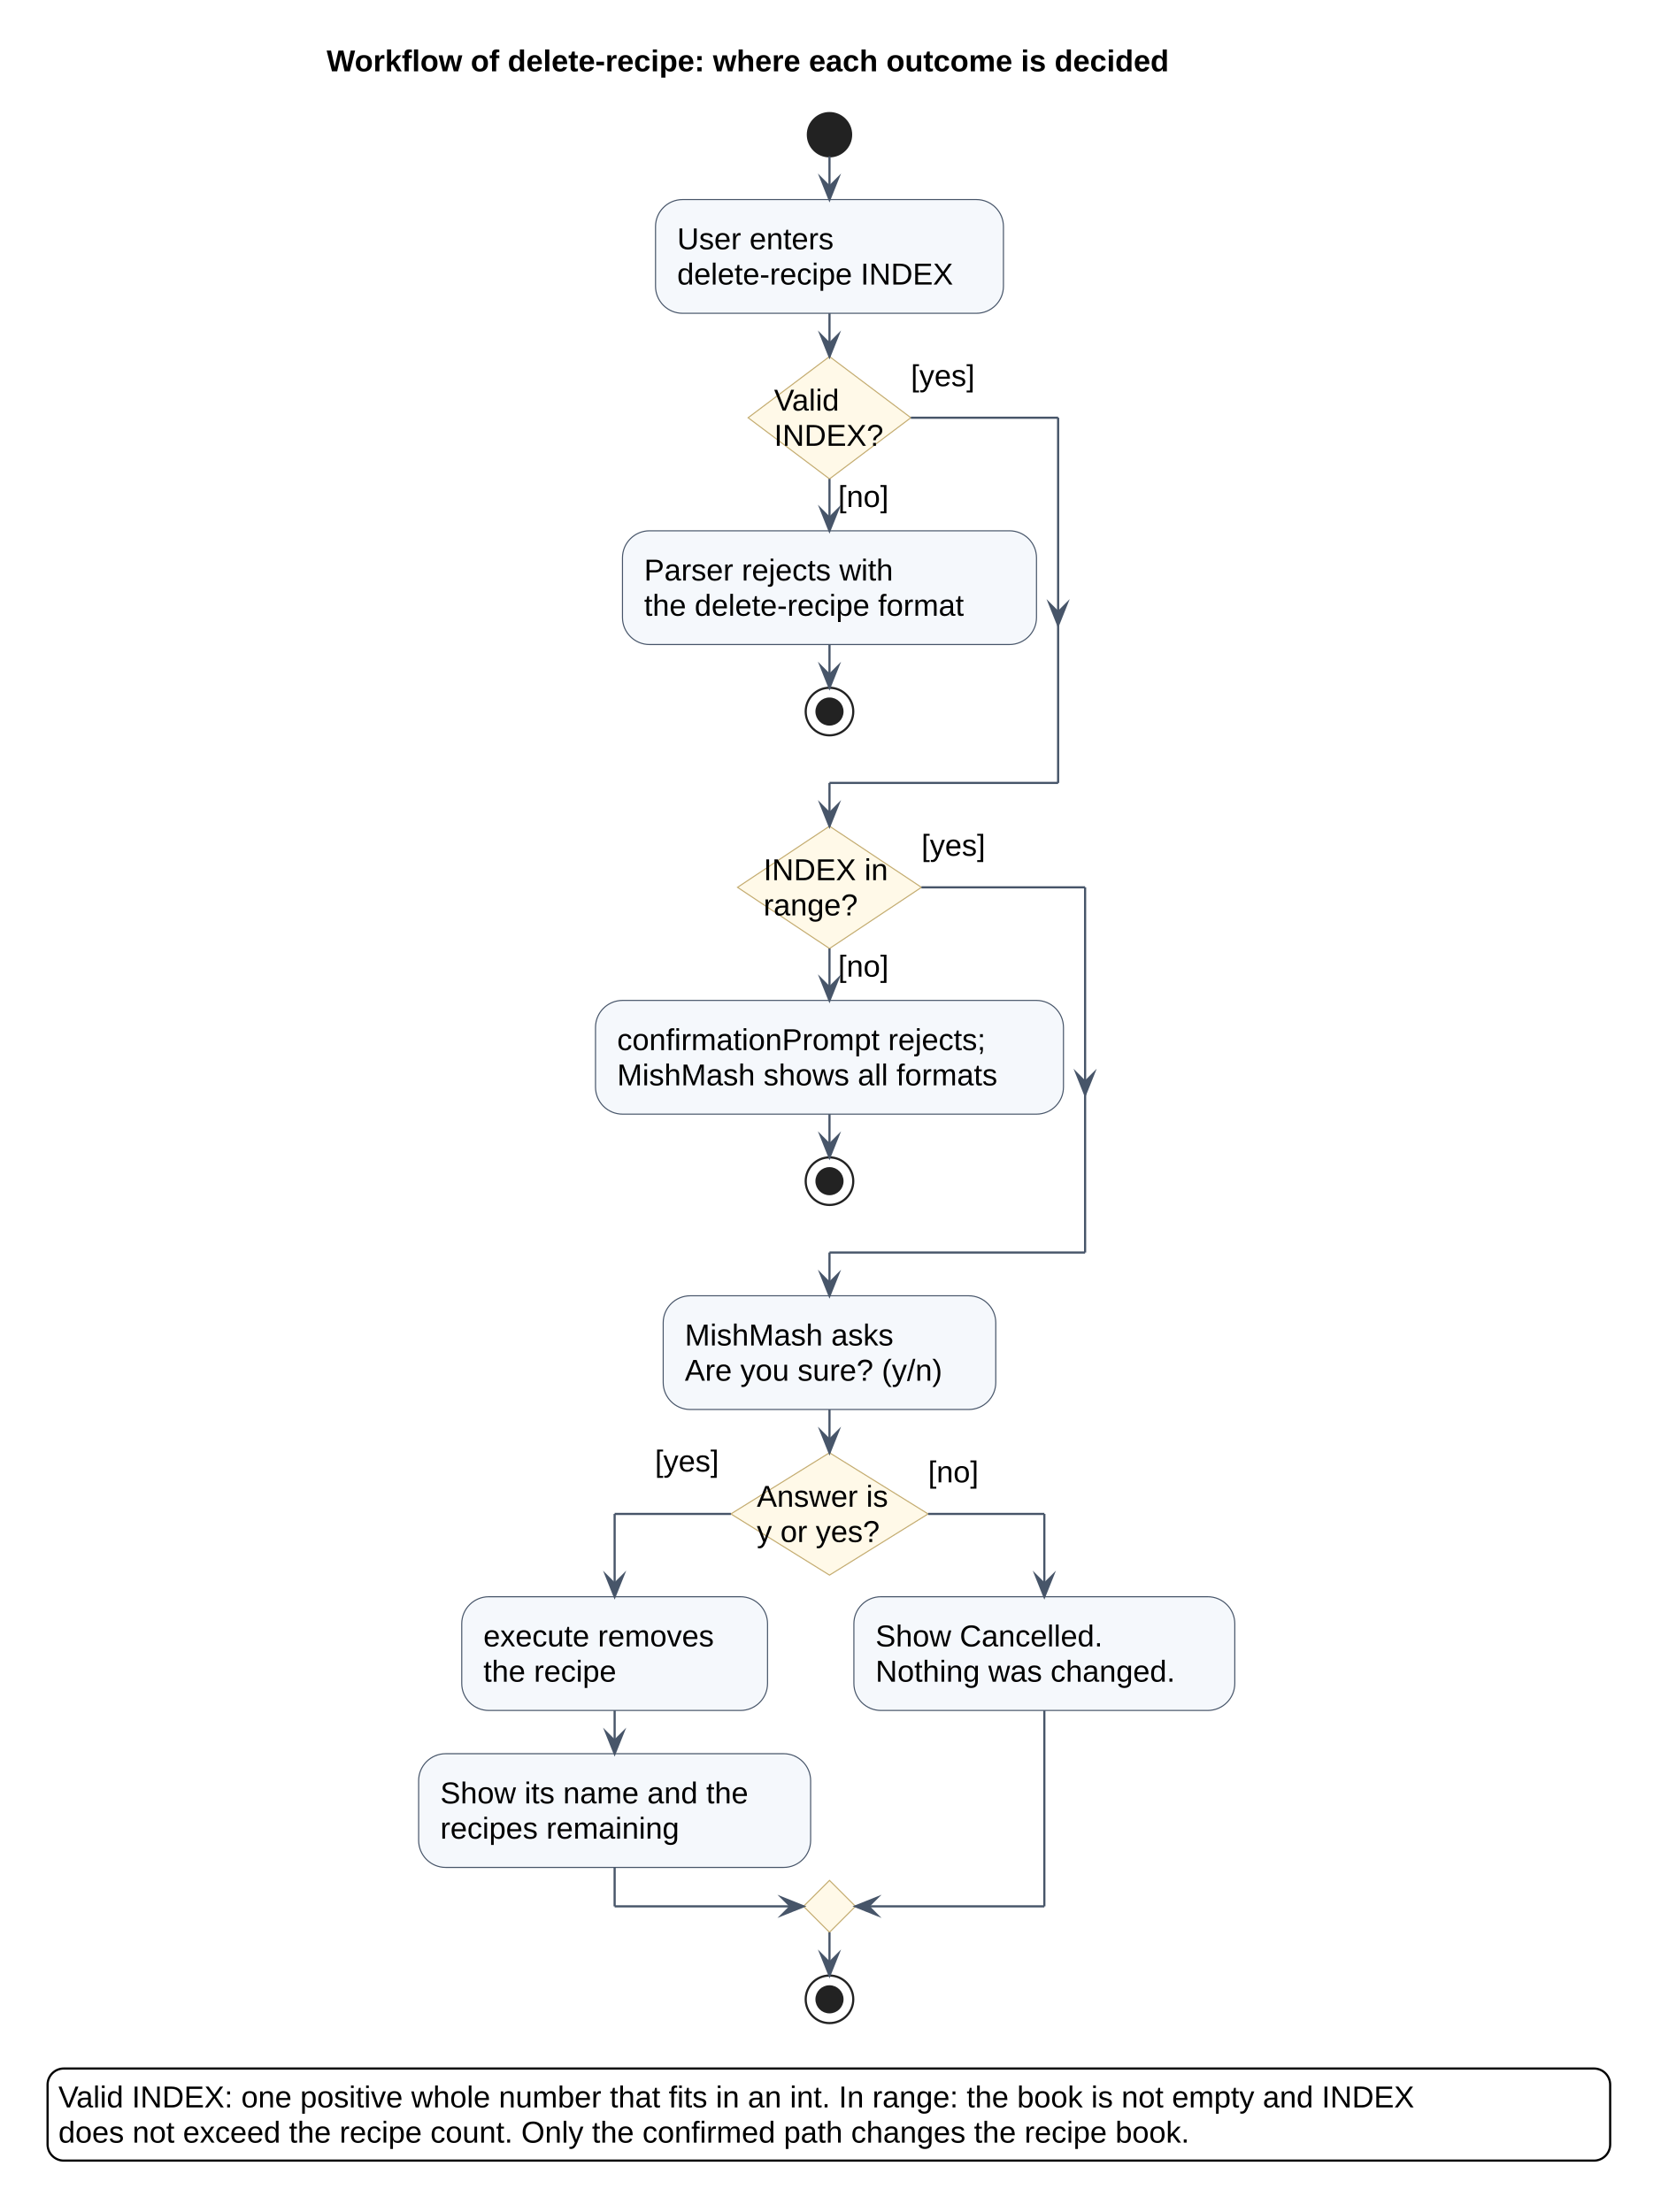
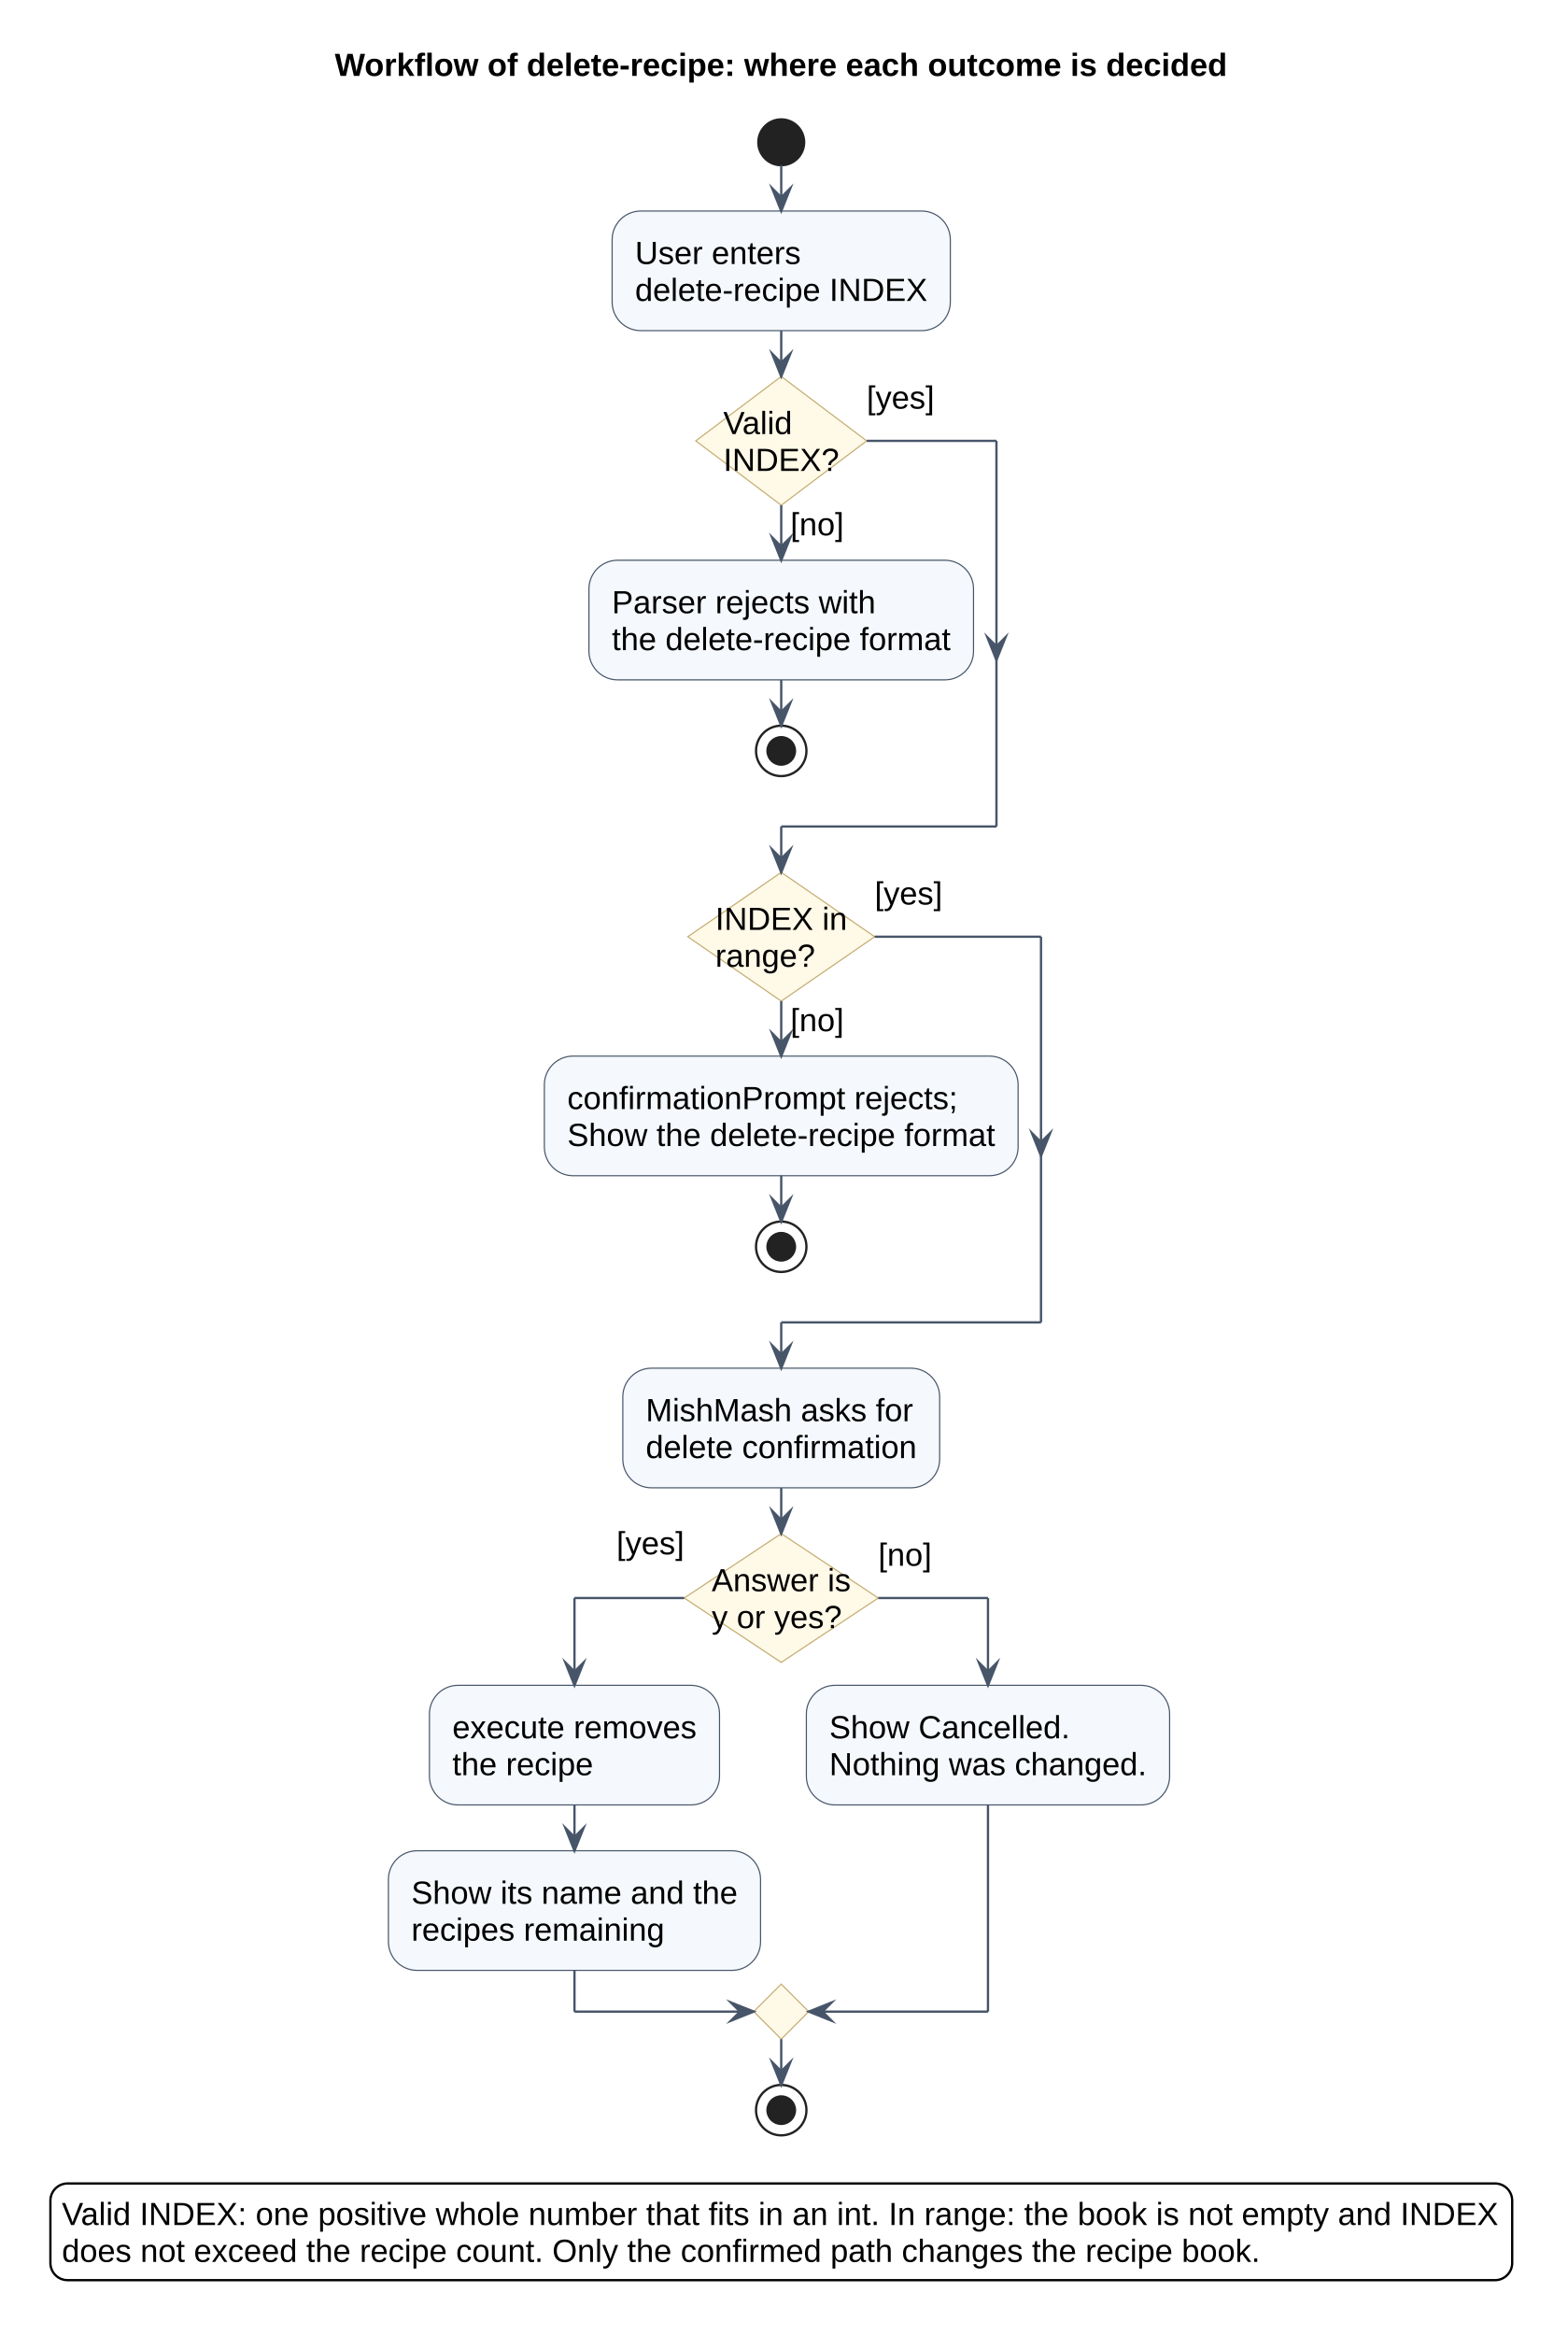
- <svg xmlns="http://www.w3.org/2000/svg" version="1.1" data-diagram-type="ACTIVITY" style="width:768px;height:1023px;background:#FFFFFF;" width="768px" height="1023px" viewBox="0 0 768 1023" zoomAndPan="magnify" preserveAspectRatio="none" contentStyleType="text/css">
+ <svg xmlns="http://www.w3.org/2000/svg" version="1.1" data-diagram-type="ACTIVITY" style="width:684px;height:1019px;background:#FFFFFF;" width="684px" height="1019px" viewBox="0 0 684 1019" zoomAndPan="magnify" preserveAspectRatio="none" contentStyleType="text/css">
  <defs />
  <g font-family="sans-serif" lengthAdjust="spacing">
    <g class="title" data-source-line="8">
-       <text x="151.018" y="32.995" fill="#000" font-size="14" textLength="464.529" font-weight="700" font-family="Arial">Workflow of delete-recipe: where each outcome is decided</text>
+       <text x="146.123" y="33.132" fill="#000" font-size="14" textLength="389.758" font-weight="700" font-family="Arial">Workflow of delete-recipe: where each outcome is decided</text>
    </g>
-     <ellipse cx="383.566" cy="62.297" rx="10" ry="10" fill="#222" style="stroke:#222;stroke-width:1;" />
-     <rect x="303.125" y="92.297" width="160.882" height="52.594" fill="#F5F8FC" style="stroke:#475569;stroke-width:0.5;" rx="12.5" ry="12.5" />
-     <text x="313.125" y="115.292" fill="#000" font-size="14" textLength="80.999" font-family="Arial">User enters</text>
-     <text x="313.125" y="131.589" fill="#000" font-size="14" textLength="140.882" font-family="Arial">delete-recipe INDEX</text>
-     <rect x="287.843" y="245.484" width="191.445" height="52.594" fill="#F5F8FC" style="stroke:#475569;stroke-width:0.5;" rx="12.5" ry="12.5" />
-     <text x="297.843" y="268.479" fill="#000" font-size="14" textLength="130.396" font-family="Arial">Parser rejects with</text>
-     <text x="297.843" y="284.776" fill="#000" font-size="14" textLength="171.445" font-family="Arial">the delete-recipe format</text>
-     <ellipse cx="383.566" cy="329.078" rx="11" ry="11" fill="none" style="stroke:#222;stroke-width:1;" />
-     <ellipse cx="383.566" cy="329.078" rx="6" ry="6" fill="#222" style="stroke:#222;stroke-width:1;" />
-     <polygon points="383.566,164.891,421.19,193.188,383.566,221.484,345.941,193.188" fill="#FFF9E8" style="stroke:#C4AC70;stroke-width:0.5;stroke-linejoin:miter;stroke-miterlimit:10;" />
-     <text x="387.566" y="234.479" fill="#000" font-size="14" textLength="28.362" font-family="Arial">[no]</text>
-     <text x="357.941" y="189.886" fill="#000" font-size="14" textLength="34.822" font-family="Arial">Valid</text>
-     <text x="357.941" y="206.183" fill="#000" font-size="14" textLength="51.249" font-family="Arial">INDEX?</text>
-     <text x="421.19" y="178.589" fill="#000" font-size="14" textLength="35.116" font-family="Arial">[yes]</text>
-     <rect x="275.367" y="462.672" width="216.396" height="52.594" fill="#F5F8FC" style="stroke:#475569;stroke-width:0.5;" rx="12.5" ry="12.5" />
-     <text x="285.367" y="485.667" fill="#000" font-size="14" textLength="196.041" font-family="Arial">confirmationPrompt rejects;</text>
-     <text x="285.367" y="501.964" fill="#000" font-size="14" textLength="196.396" font-family="Arial">MishMash shows all formats</text>
-     <ellipse cx="383.566" cy="546.266" rx="11" ry="11" fill="none" style="stroke:#222;stroke-width:1;" />
-     <ellipse cx="383.566" cy="546.266" rx="6" ry="6" fill="#222" style="stroke:#222;stroke-width:1;" />
-     <polygon points="383.566,382.078,426.081,410.375,383.566,438.672,341.05,410.375" fill="#FFF9E8" style="stroke:#C4AC70;stroke-width:0.5;stroke-linejoin:miter;stroke-miterlimit:10;" />
-     <text x="387.566" y="451.667" fill="#000" font-size="14" textLength="28.362" font-family="Arial">[no]</text>
-     <text x="353.05" y="407.073" fill="#000" font-size="14" textLength="61.031" font-family="Arial">INDEX in</text>
-     <text x="353.05" y="423.37" fill="#000" font-size="14" textLength="48.139" font-family="Arial">range?</text>
-     <text x="426.081" y="395.776" fill="#000" font-size="14" textLength="35.116" font-family="Arial">[yes]</text>
-     <rect x="306.673" y="599.266" width="153.786" height="52.594" fill="#F5F8FC" style="stroke:#475569;stroke-width:0.5;" rx="12.5" ry="12.5" />
-     <text x="316.673" y="622.261" fill="#000" font-size="14" textLength="104.686" font-family="Arial">MishMash asks</text>
-     <text x="316.673" y="638.558" fill="#000" font-size="14" textLength="133.786" font-family="Arial">Are you sure? (y/n)</text>
-     <polygon points="383.566,671.859,429.164,700.156,383.566,728.453,337.967,700.156" fill="#FFF9E8" style="stroke:#C4AC70;stroke-width:0.5;stroke-linejoin:miter;stroke-miterlimit:10;" />
-     <text x="349.967" y="696.854" fill="#000" font-size="14" textLength="67.197" font-family="Arial">Answer is</text>
-     <text x="349.967" y="713.151" fill="#000" font-size="14" textLength="63.13" font-family="Arial">y or yes?</text>
-     <text x="302.851" y="680.558" fill="#000" font-size="14" textLength="35.116" font-family="Arial">[yes]</text>
-     <text x="429.164" y="685.558" fill="#000" font-size="14" textLength="28.362" font-family="Arial">[no]</text>
-     <rect x="213.516" y="738.453" width="141.399" height="52.594" fill="#F5F8FC" style="stroke:#475569;stroke-width:0.5;" rx="12.5" ry="12.5" />
-     <text x="223.516" y="761.448" fill="#000" font-size="14" textLength="121.399" font-family="Arial">execute removes</text>
-     <text x="223.516" y="777.745" fill="#000" font-size="14" textLength="70.882" font-family="Arial">the recipe</text>
-     <rect x="193.583" y="811.047" width="181.267" height="52.594" fill="#F5F8FC" style="stroke:#475569;stroke-width:0.5;" rx="12.5" ry="12.5" />
-     <text x="203.583" y="834.042" fill="#000" font-size="14" textLength="161.267" font-family="Arial">Show its name and the</text>
-     <text x="203.583" y="850.339" fill="#000" font-size="14" textLength="126.198" font-family="Arial">recipes remaining</text>
-     <rect x="394.849" y="738.453" width="176.133" height="52.594" fill="#F5F8FC" style="stroke:#475569;stroke-width:0.5;" rx="12.5" ry="12.5" />
-     <text x="404.849" y="761.448" fill="#000" font-size="14" textLength="115.493" font-family="Arial">Show Cancelled.</text>
-     <text x="404.849" y="777.745" fill="#000" font-size="14" textLength="156.133" font-family="Arial">Nothing was changed.</text>
-     <polygon points="383.566,869.641,395.566,881.641,383.566,893.641,371.566,881.641,383.566,869.641" fill="#FFF9E8" style="stroke:#C4AC70;stroke-width:0.5;stroke-linejoin:miter;stroke-miterlimit:10;" />
-     <ellipse cx="383.566" cy="924.641" rx="11" ry="11" fill="none" style="stroke:#222;stroke-width:1;" />
-     <ellipse cx="383.566" cy="924.641" rx="6" ry="6" fill="#222" style="stroke:#222;stroke-width:1;" />
-     <line x1="383.566" y1="72.297" x2="383.566" y2="92.297" style="stroke:#475569;stroke-width:1;" />
-     <polygon points="379.566,82.297,383.566,92.297,387.566,82.297,383.566,86.297" fill="#475569" style="stroke:#475569;stroke-width:1;stroke-linejoin:miter;stroke-miterlimit:10;" />
-     <line x1="383.566" y1="298.078" x2="383.566" y2="318.078" style="stroke:#475569;stroke-width:1;" />
-     <polygon points="379.566,308.078,383.566,318.078,387.566,308.078,383.566,312.078" fill="#475569" style="stroke:#475569;stroke-width:1;stroke-linejoin:miter;stroke-miterlimit:10;" />
-     <line x1="383.566" y1="221.484" x2="383.566" y2="245.484" style="stroke:#475569;stroke-width:1;" />
-     <polygon points="379.566,235.484,383.566,245.484,387.566,235.484,383.566,239.484" fill="#475569" style="stroke:#475569;stroke-width:1;stroke-linejoin:miter;stroke-miterlimit:10;" />
-     <line x1="421.19" y1="193.188" x2="489.288" y2="193.188" style="stroke:#475569;stroke-width:1;" />
-     <polygon points="485.288,279.133,489.288,289.133,493.288,279.133,489.288,283.133" fill="#475569" style="stroke:#475569;stroke-width:1;stroke-linejoin:miter;stroke-miterlimit:10;" />
-     <line x1="489.288" y1="193.188" x2="489.288" y2="362.078" style="stroke:#475569;stroke-width:1;" />
-     <line x1="489.288" y1="362.078" x2="383.566" y2="362.078" style="stroke:#475569;stroke-width:1;" />
-     <line x1="383.566" y1="362.078" x2="383.566" y2="382.078" style="stroke:#475569;stroke-width:1;" />
-     <polygon points="379.566,372.078,383.566,382.078,387.566,372.078,383.566,376.078" fill="#475569" style="stroke:#475569;stroke-width:1;stroke-linejoin:miter;stroke-miterlimit:10;" />
-     <line x1="383.566" y1="144.891" x2="383.566" y2="164.891" style="stroke:#475569;stroke-width:1;" />
-     <polygon points="379.566,154.891,383.566,164.891,387.566,154.891,383.566,158.891" fill="#475569" style="stroke:#475569;stroke-width:1;stroke-linejoin:miter;stroke-miterlimit:10;" />
-     <line x1="383.566" y1="515.266" x2="383.566" y2="535.266" style="stroke:#475569;stroke-width:1;" />
-     <polygon points="379.566,525.266,383.566,535.266,387.566,525.266,383.566,529.266" fill="#475569" style="stroke:#475569;stroke-width:1;stroke-linejoin:miter;stroke-miterlimit:10;" />
-     <line x1="383.566" y1="438.672" x2="383.566" y2="462.672" style="stroke:#475569;stroke-width:1;" />
-     <polygon points="379.566,452.672,383.566,462.672,387.566,452.672,383.566,456.672" fill="#475569" style="stroke:#475569;stroke-width:1;stroke-linejoin:miter;stroke-miterlimit:10;" />
-     <line x1="426.081" y1="410.375" x2="501.764" y2="410.375" style="stroke:#475569;stroke-width:1;" />
-     <polygon points="497.764,496.32,501.764,506.32,505.764,496.32,501.764,500.32" fill="#475569" style="stroke:#475569;stroke-width:1;stroke-linejoin:miter;stroke-miterlimit:10;" />
-     <line x1="501.764" y1="410.375" x2="501.764" y2="579.266" style="stroke:#475569;stroke-width:1;" />
-     <line x1="501.764" y1="579.266" x2="383.566" y2="579.266" style="stroke:#475569;stroke-width:1;" />
-     <line x1="383.566" y1="579.266" x2="383.566" y2="599.266" style="stroke:#475569;stroke-width:1;" />
-     <polygon points="379.566,589.266,383.566,599.266,387.566,589.266,383.566,593.266" fill="#475569" style="stroke:#475569;stroke-width:1;stroke-linejoin:miter;stroke-miterlimit:10;" />
-     <line x1="284.216" y1="791.047" x2="284.216" y2="811.047" style="stroke:#475569;stroke-width:1;" />
-     <polygon points="280.216,801.047,284.216,811.047,288.216,801.047,284.216,805.047" fill="#475569" style="stroke:#475569;stroke-width:1;stroke-linejoin:miter;stroke-miterlimit:10;" />
-     <line x1="337.967" y1="700.156" x2="284.216" y2="700.156" style="stroke:#475569;stroke-width:1;" />
-     <line x1="284.216" y1="700.156" x2="284.216" y2="738.453" style="stroke:#475569;stroke-width:1;" />
-     <polygon points="280.216,728.453,284.216,738.453,288.216,728.453,284.216,732.453" fill="#475569" style="stroke:#475569;stroke-width:1;stroke-linejoin:miter;stroke-miterlimit:10;" />
-     <line x1="429.164" y1="700.156" x2="482.916" y2="700.156" style="stroke:#475569;stroke-width:1;" />
-     <line x1="482.916" y1="700.156" x2="482.916" y2="738.453" style="stroke:#475569;stroke-width:1;" />
-     <polygon points="478.916,728.453,482.916,738.453,486.916,728.453,482.916,732.453" fill="#475569" style="stroke:#475569;stroke-width:1;stroke-linejoin:miter;stroke-miterlimit:10;" />
-     <line x1="284.216" y1="863.641" x2="284.216" y2="881.641" style="stroke:#475569;stroke-width:1;" />
-     <line x1="284.216" y1="881.641" x2="371.566" y2="881.641" style="stroke:#475569;stroke-width:1;" />
-     <polygon points="361.566,877.641,371.566,881.641,361.566,885.641,365.566,881.641" fill="#475569" style="stroke:#475569;stroke-width:1;stroke-linejoin:miter;stroke-miterlimit:10;" />
-     <line x1="482.916" y1="791.047" x2="482.916" y2="881.641" style="stroke:#475569;stroke-width:1;" />
-     <line x1="482.916" y1="881.641" x2="395.566" y2="881.641" style="stroke:#475569;stroke-width:1;" />
-     <polygon points="405.566,877.641,395.566,881.641,405.566,885.641,401.566,881.641" fill="#475569" style="stroke:#475569;stroke-width:1;stroke-linejoin:miter;stroke-miterlimit:10;" />
-     <line x1="383.566" y1="651.859" x2="383.566" y2="671.859" style="stroke:#475569;stroke-width:1;" />
-     <polygon points="379.566,661.859,383.566,671.859,387.566,661.859,383.566,665.859" fill="#475569" style="stroke:#475569;stroke-width:1;stroke-linejoin:miter;stroke-miterlimit:10;" />
-     <line x1="383.566" y1="893.641" x2="383.566" y2="913.641" style="stroke:#475569;stroke-width:1;" />
-     <polygon points="379.566,903.641,383.566,913.641,387.566,903.641,383.566,907.641" fill="#475569" style="stroke:#475569;stroke-width:1;stroke-linejoin:miter;stroke-miterlimit:10;" />
+     <ellipse cx="340.973" cy="62.099" rx="10" ry="10" fill="#222" style="stroke:#222;stroke-width:1;" />
+     <rect x="267.166" y="92.099" width="147.613" height="52.197" fill="#F5F8FC" style="stroke:#475569;stroke-width:0.5;" rx="12.5" ry="12.5" />
+     <text x="277.166" y="115.23" fill="#000" font-size="14" textLength="72.358" font-family="Arial">User enters</text>
+     <text x="277.166" y="131.329" fill="#000" font-size="14" textLength="127.613" font-family="Arial">delete-recipe INDEX</text>
+     <rect x="257.045" y="244.493" width="167.854" height="52.197" fill="#F5F8FC" style="stroke:#475569;stroke-width:0.5;" rx="12.5" ry="12.5" />
+     <text x="267.045" y="267.625" fill="#000" font-size="14" textLength="115.145" font-family="Arial">Parser rejects with</text>
+     <text x="267.045" y="283.724" fill="#000" font-size="14" textLength="147.854" font-family="Arial">the delete-recipe format</text>
+     <ellipse cx="340.973" cy="327.69" rx="11" ry="11" fill="none" style="stroke:#222;stroke-width:1;" />
+     <ellipse cx="340.973" cy="327.69" rx="6" ry="6" fill="#222" style="stroke:#222;stroke-width:1;" />
+     <polygon points="340.973,164.296,378.259,192.395,340.973,220.493,303.687,192.395" fill="#FFF9E8" style="stroke:#C4AC70;stroke-width:0.5;stroke-linejoin:miter;stroke-miterlimit:10;" />
+     <text x="344.973" y="233.625" fill="#000" font-size="14" textLength="23.352" font-family="Arial">[no]</text>
+     <text x="315.687" y="189.428" fill="#000" font-size="14" textLength="31.131" font-family="Arial">Valid</text>
+     <text x="315.687" y="205.526" fill="#000" font-size="14" textLength="50.572" font-family="Arial">INDEX?</text>
+     <text x="378.259" y="178.329" fill="#000" font-size="14" textLength="29.565" font-family="Arial">[yes]</text>
+     <rect x="237.59" y="460.888" width="206.765" height="52.197" fill="#F5F8FC" style="stroke:#475569;stroke-width:0.5;" rx="12.5" ry="12.5" />
+     <text x="247.59" y="484.02" fill="#000" font-size="14" textLength="170.393" font-family="Arial">confirmationPrompt rejects;</text>
+     <text x="247.59" y="500.118" fill="#000" font-size="14" textLength="186.765" font-family="Arial">Show the delete-recipe format</text>
+     <ellipse cx="340.973" cy="544.085" rx="11" ry="11" fill="none" style="stroke:#222;stroke-width:1;" />
+     <ellipse cx="340.973" cy="544.085" rx="6" ry="6" fill="#222" style="stroke:#222;stroke-width:1;" />
+     <polygon points="340.973,380.69,381.759,408.789,340.973,436.888,300.187,408.789" fill="#FFF9E8" style="stroke:#C4AC70;stroke-width:0.5;stroke-linejoin:miter;stroke-miterlimit:10;" />
+     <text x="344.973" y="450.02" fill="#000" font-size="14" textLength="23.352" font-family="Arial">[no]</text>
+     <text x="312.187" y="405.822" fill="#000" font-size="14" textLength="57.572" font-family="Arial">INDEX in</text>
+     <text x="312.187" y="421.921" fill="#000" font-size="14" textLength="43.593" font-family="Arial">range?</text>
+     <text x="381.759" y="394.724" fill="#000" font-size="14" textLength="29.565" font-family="Arial">[yes]</text>
+     <rect x="271.828" y="597.085" width="138.289" height="52.197" fill="#F5F8FC" style="stroke:#475569;stroke-width:0.5;" rx="12.5" ry="12.5" />
+     <text x="281.828" y="620.217" fill="#000" font-size="14" textLength="116.696" font-family="Arial">MishMash asks for</text>
+     <text x="281.828" y="636.315" fill="#000" font-size="14" textLength="118.289" font-family="Arial">delete confirmation</text>
+     <polygon points="340.973,669.282,383.314,697.381,340.973,725.479,298.631,697.381" fill="#FFF9E8" style="stroke:#C4AC70;stroke-width:0.5;stroke-linejoin:miter;stroke-miterlimit:10;" />
+     <text x="310.631" y="694.414" fill="#000" font-size="14" textLength="60.683" font-family="Arial">Answer is</text>
+     <text x="310.631" y="710.513" fill="#000" font-size="14" textLength="56.8" font-family="Arial">y or yes?</text>
+     <text x="269.066" y="678.315" fill="#000" font-size="14" textLength="29.565" font-family="Arial">[yes]</text>
+     <text x="383.314" y="683.315" fill="#000" font-size="14" textLength="23.352" font-family="Arial">[no]</text>
+     <rect x="187.43" y="735.479" width="126.606" height="52.197" fill="#F5F8FC" style="stroke:#475569;stroke-width:0.5;" rx="12.5" ry="12.5" />
+     <text x="197.43" y="758.611" fill="#000" font-size="14" textLength="106.606" font-family="Arial">execute removes</text>
+     <text x="197.43" y="774.71" fill="#000" font-size="14" textLength="61.482" font-family="Arial">the recipe</text>
+     <rect x="169.523" y="807.677" width="162.42" height="52.197" fill="#F5F8FC" style="stroke:#475569;stroke-width:0.5;" rx="12.5" ry="12.5" />
+     <text x="179.523" y="830.809" fill="#000" font-size="14" textLength="142.42" font-family="Arial">Show its name and the</text>
+     <text x="179.523" y="846.907" fill="#000" font-size="14" textLength="110.496" font-family="Arial">recipes remaining</text>
+     <rect x="351.943" y="735.479" width="158.537" height="52.197" fill="#F5F8FC" style="stroke:#475569;stroke-width:0.5;" rx="12.5" ry="12.5" />
+     <text x="361.943" y="758.611" fill="#000" font-size="14" textLength="105.062" font-family="Arial">Show Cancelled.</text>
+     <text x="361.943" y="774.71" fill="#000" font-size="14" textLength="138.537" font-family="Arial">Nothing was changed.</text>
+     <polygon points="340.973,865.874,352.973,877.874,340.973,889.874,328.973,877.874,340.973,865.874" fill="#FFF9E8" style="stroke:#C4AC70;stroke-width:0.5;stroke-linejoin:miter;stroke-miterlimit:10;" />
+     <ellipse cx="340.973" cy="920.874" rx="11" ry="11" fill="none" style="stroke:#222;stroke-width:1;" />
+     <ellipse cx="340.973" cy="920.874" rx="6" ry="6" fill="#222" style="stroke:#222;stroke-width:1;" />
+     <line x1="340.973" y1="72.099" x2="340.973" y2="92.099" style="stroke:#475569;stroke-width:1;" />
+     <polygon points="336.973,82.099,340.973,92.099,344.973,82.099,340.973,86.099" fill="#475569" style="stroke:#475569;stroke-width:1;stroke-linejoin:miter;stroke-miterlimit:10;" />
+     <line x1="340.973" y1="296.69" x2="340.973" y2="316.69" style="stroke:#475569;stroke-width:1;" />
+     <polygon points="336.973,306.69,340.973,316.69,344.973,306.69,340.973,310.69" fill="#475569" style="stroke:#475569;stroke-width:1;stroke-linejoin:miter;stroke-miterlimit:10;" />
+     <line x1="340.973" y1="220.493" x2="340.973" y2="244.493" style="stroke:#475569;stroke-width:1;" />
+     <polygon points="336.973,234.493,340.973,244.493,344.973,234.493,340.973,238.493" fill="#475569" style="stroke:#475569;stroke-width:1;stroke-linejoin:miter;stroke-miterlimit:10;" />
+     <line x1="378.259" y1="192.395" x2="434.9" y2="192.395" style="stroke:#475569;stroke-width:1;" />
+     <polygon points="430.9,278.042,434.9,288.042,438.9,278.042,434.9,282.042" fill="#475569" style="stroke:#475569;stroke-width:1;stroke-linejoin:miter;stroke-miterlimit:10;" />
+     <line x1="434.9" y1="192.395" x2="434.9" y2="360.69" style="stroke:#475569;stroke-width:1;" />
+     <line x1="434.9" y1="360.69" x2="340.973" y2="360.69" style="stroke:#475569;stroke-width:1;" />
+     <line x1="340.973" y1="360.69" x2="340.973" y2="380.69" style="stroke:#475569;stroke-width:1;" />
+     <polygon points="336.973,370.69,340.973,380.69,344.973,370.69,340.973,374.69" fill="#475569" style="stroke:#475569;stroke-width:1;stroke-linejoin:miter;stroke-miterlimit:10;" />
+     <line x1="340.973" y1="144.296" x2="340.973" y2="164.296" style="stroke:#475569;stroke-width:1;" />
+     <polygon points="336.973,154.296,340.973,164.296,344.973,154.296,340.973,158.296" fill="#475569" style="stroke:#475569;stroke-width:1;stroke-linejoin:miter;stroke-miterlimit:10;" />
+     <line x1="340.973" y1="513.085" x2="340.973" y2="533.085" style="stroke:#475569;stroke-width:1;" />
+     <polygon points="336.973,523.085,340.973,533.085,344.973,523.085,340.973,527.085" fill="#475569" style="stroke:#475569;stroke-width:1;stroke-linejoin:miter;stroke-miterlimit:10;" />
+     <line x1="340.973" y1="436.888" x2="340.973" y2="460.888" style="stroke:#475569;stroke-width:1;" />
+     <polygon points="336.973,450.888,340.973,460.888,344.973,450.888,340.973,454.888" fill="#475569" style="stroke:#475569;stroke-width:1;stroke-linejoin:miter;stroke-miterlimit:10;" />
+     <line x1="381.759" y1="408.789" x2="454.355" y2="408.789" style="stroke:#475569;stroke-width:1;" />
+     <polygon points="450.355,494.437,454.355,504.437,458.355,494.437,454.355,498.437" fill="#475569" style="stroke:#475569;stroke-width:1;stroke-linejoin:miter;stroke-miterlimit:10;" />
+     <line x1="454.355" y1="408.789" x2="454.355" y2="577.085" style="stroke:#475569;stroke-width:1;" />
+     <line x1="454.355" y1="577.085" x2="340.973" y2="577.085" style="stroke:#475569;stroke-width:1;" />
+     <line x1="340.973" y1="577.085" x2="340.973" y2="597.085" style="stroke:#475569;stroke-width:1;" />
+     <polygon points="336.973,587.085,340.973,597.085,344.973,587.085,340.973,591.085" fill="#475569" style="stroke:#475569;stroke-width:1;stroke-linejoin:miter;stroke-miterlimit:10;" />
+     <line x1="250.733" y1="787.677" x2="250.733" y2="807.677" style="stroke:#475569;stroke-width:1;" />
+     <polygon points="246.733,797.677,250.733,807.677,254.733,797.677,250.733,801.677" fill="#475569" style="stroke:#475569;stroke-width:1;stroke-linejoin:miter;stroke-miterlimit:10;" />
+     <line x1="298.631" y1="697.381" x2="250.733" y2="697.381" style="stroke:#475569;stroke-width:1;" />
+     <line x1="250.733" y1="697.381" x2="250.733" y2="735.479" style="stroke:#475569;stroke-width:1;" />
+     <polygon points="246.733,725.479,250.733,735.479,254.733,725.479,250.733,729.479" fill="#475569" style="stroke:#475569;stroke-width:1;stroke-linejoin:miter;stroke-miterlimit:10;" />
+     <line x1="383.314" y1="697.381" x2="431.212" y2="697.381" style="stroke:#475569;stroke-width:1;" />
+     <line x1="431.212" y1="697.381" x2="431.212" y2="735.479" style="stroke:#475569;stroke-width:1;" />
+     <polygon points="427.212,725.479,431.212,735.479,435.212,725.479,431.212,729.479" fill="#475569" style="stroke:#475569;stroke-width:1;stroke-linejoin:miter;stroke-miterlimit:10;" />
+     <line x1="250.733" y1="859.874" x2="250.733" y2="877.874" style="stroke:#475569;stroke-width:1;" />
+     <line x1="250.733" y1="877.874" x2="328.973" y2="877.874" style="stroke:#475569;stroke-width:1;" />
+     <polygon points="318.973,873.874,328.973,877.874,318.973,881.874,322.973,877.874" fill="#475569" style="stroke:#475569;stroke-width:1;stroke-linejoin:miter;stroke-miterlimit:10;" />
+     <line x1="431.212" y1="787.677" x2="431.212" y2="877.874" style="stroke:#475569;stroke-width:1;" />
+     <line x1="431.212" y1="877.874" x2="352.973" y2="877.874" style="stroke:#475569;stroke-width:1;" />
+     <polygon points="362.973,873.874,352.973,877.874,362.973,881.874,358.973,877.874" fill="#475569" style="stroke:#475569;stroke-width:1;stroke-linejoin:miter;stroke-miterlimit:10;" />
+     <line x1="340.973" y1="649.282" x2="340.973" y2="669.282" style="stroke:#475569;stroke-width:1;" />
+     <polygon points="336.973,659.282,340.973,669.282,344.973,659.282,340.973,663.282" fill="#475569" style="stroke:#475569;stroke-width:1;stroke-linejoin:miter;stroke-miterlimit:10;" />
+     <line x1="340.973" y1="889.874" x2="340.973" y2="909.874" style="stroke:#475569;stroke-width:1;" />
+     <polygon points="336.973,899.874,340.973,909.874,344.973,899.874,340.973,903.874" fill="#475569" style="stroke:#475569;stroke-width:1;stroke-linejoin:miter;stroke-miterlimit:10;" />
    <g class="legend" data-source-line="31">
-       <rect x="22" y="956.641" width="722.564" height="42.594" fill="none" style="stroke:#000;stroke-width:1;" rx="7.5" ry="7.5" />
-       <text x="27" y="974.636" fill="#000" font-size="14" textLength="712.564" font-family="Arial">Valid INDEX: one positive whole number that fits in an int. In range: the book is not empty and INDEX</text>
-       <text x="27" y="990.933" fill="#000" font-size="14" textLength="596.771" font-family="Arial">does not exceed the recipe count. Only the confirmed path changes the recipe book.</text>
+       <rect x="22" y="952.874" width="638.004" height="42.197" fill="none" style="stroke:#000;stroke-width:1;" rx="7.5" ry="7.5" />
+       <text x="27" y="971.006" fill="#000" font-size="14" textLength="628.004" font-family="Arial">Valid INDEX: one positive whole number that fits in an int. In range: the book is not empty and INDEX</text>
+       <text x="27" y="987.104" fill="#000" font-size="14" textLength="522.997" font-family="Arial">does not exceed the recipe count. Only the confirmed path changes the recipe book.</text>
    </g>
  </g>
</svg>
